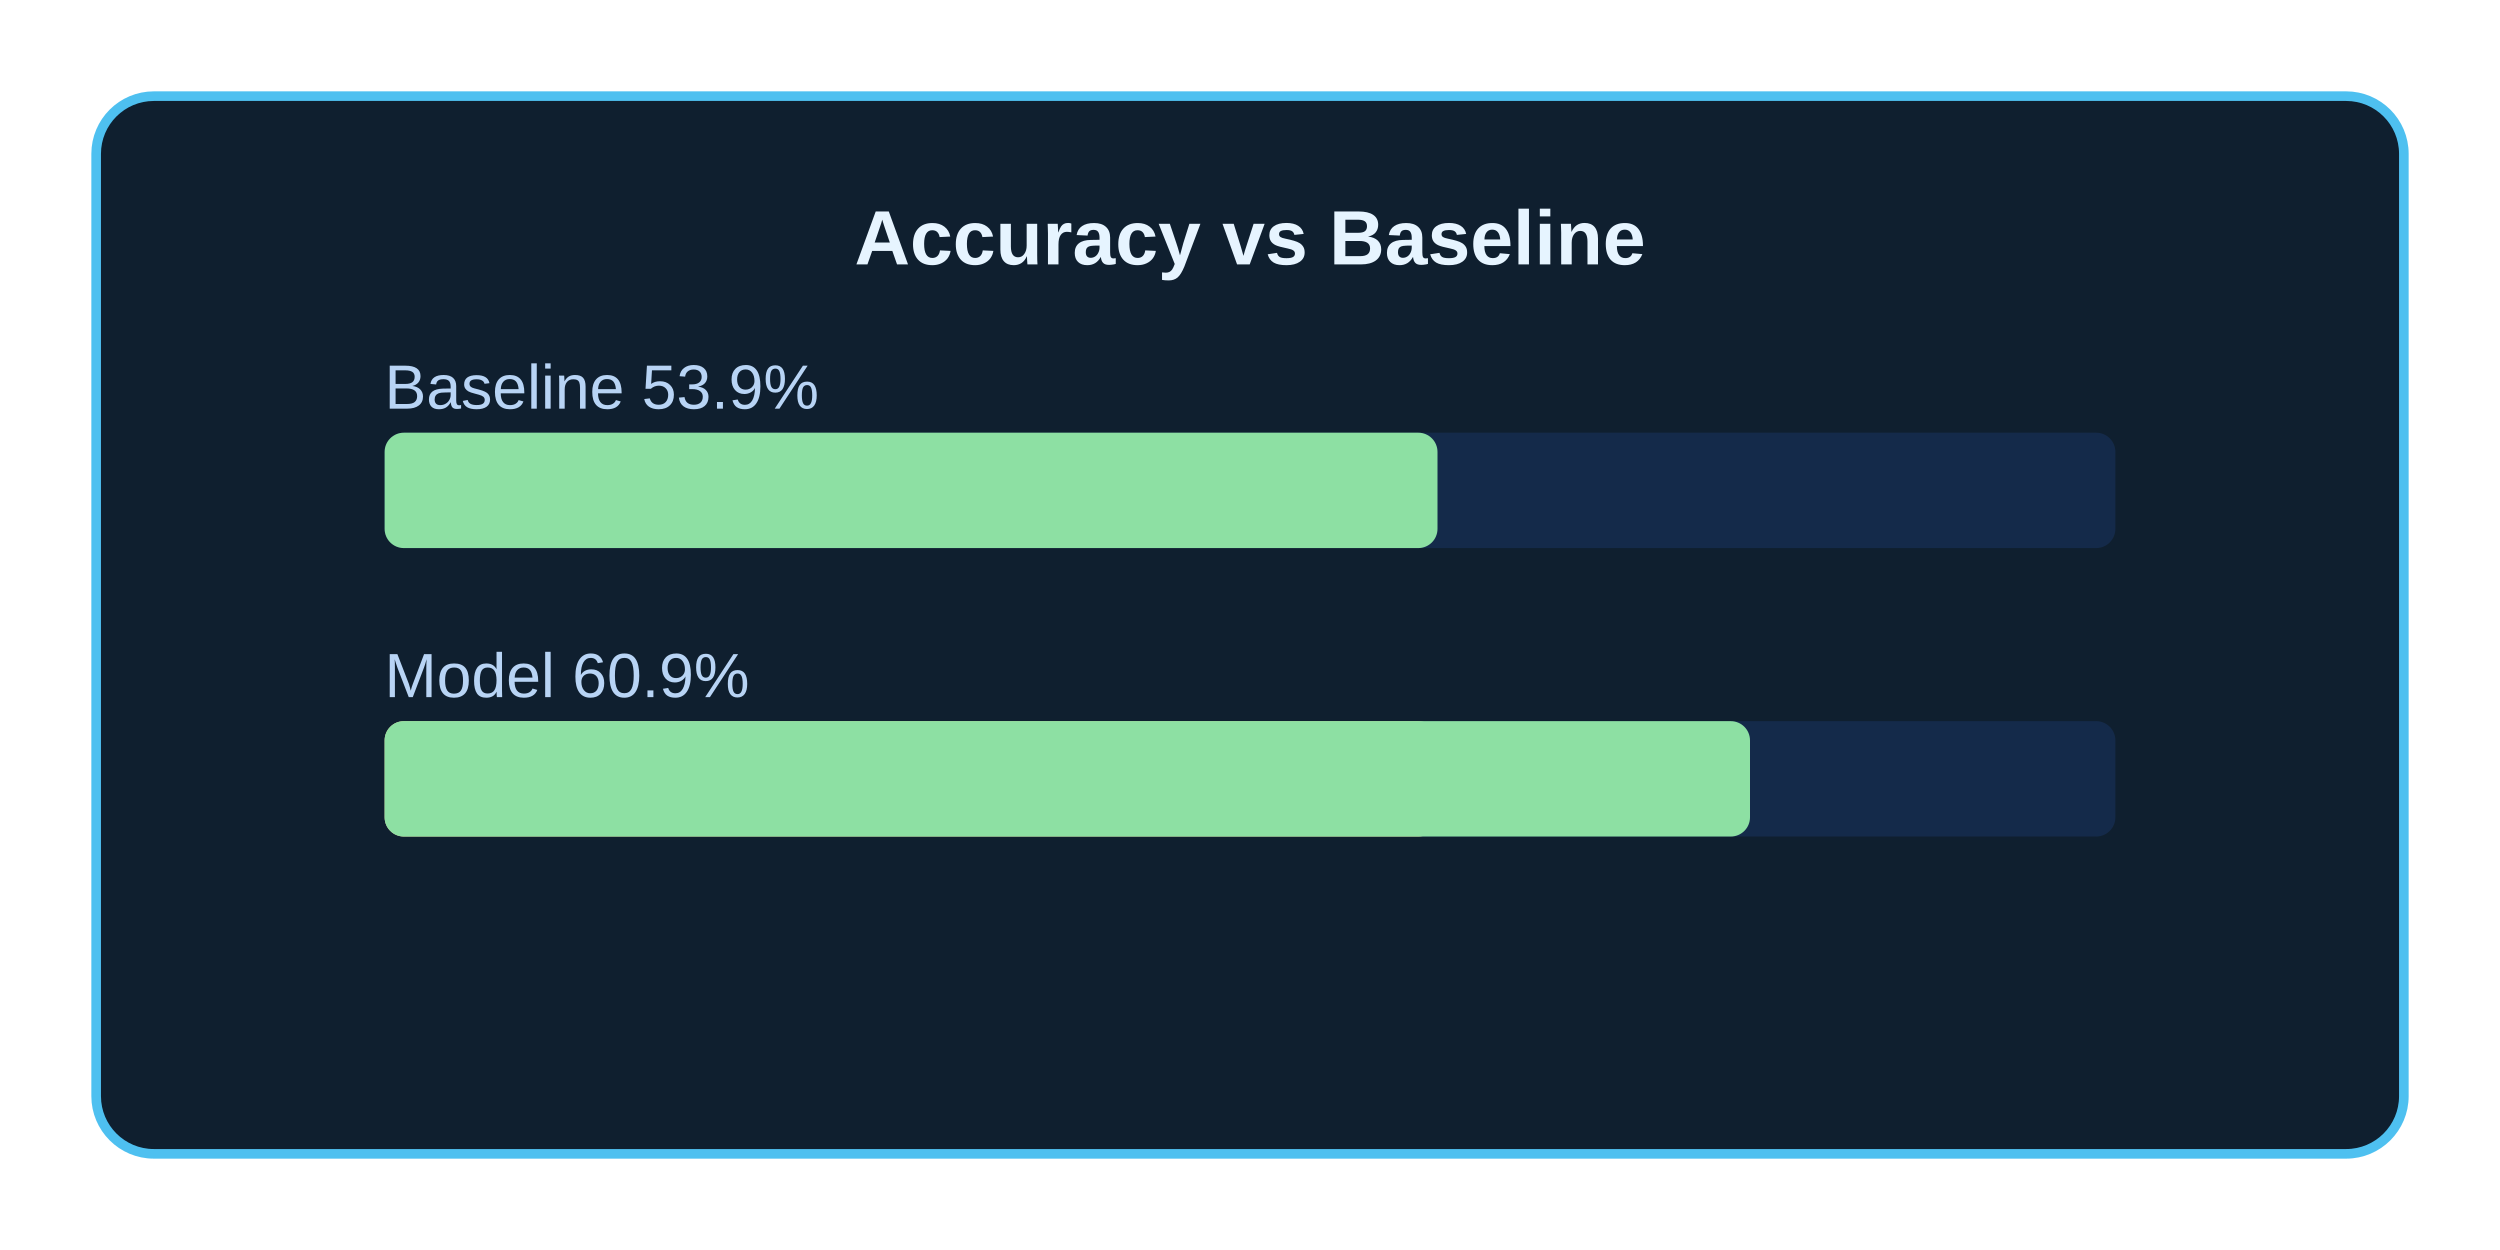
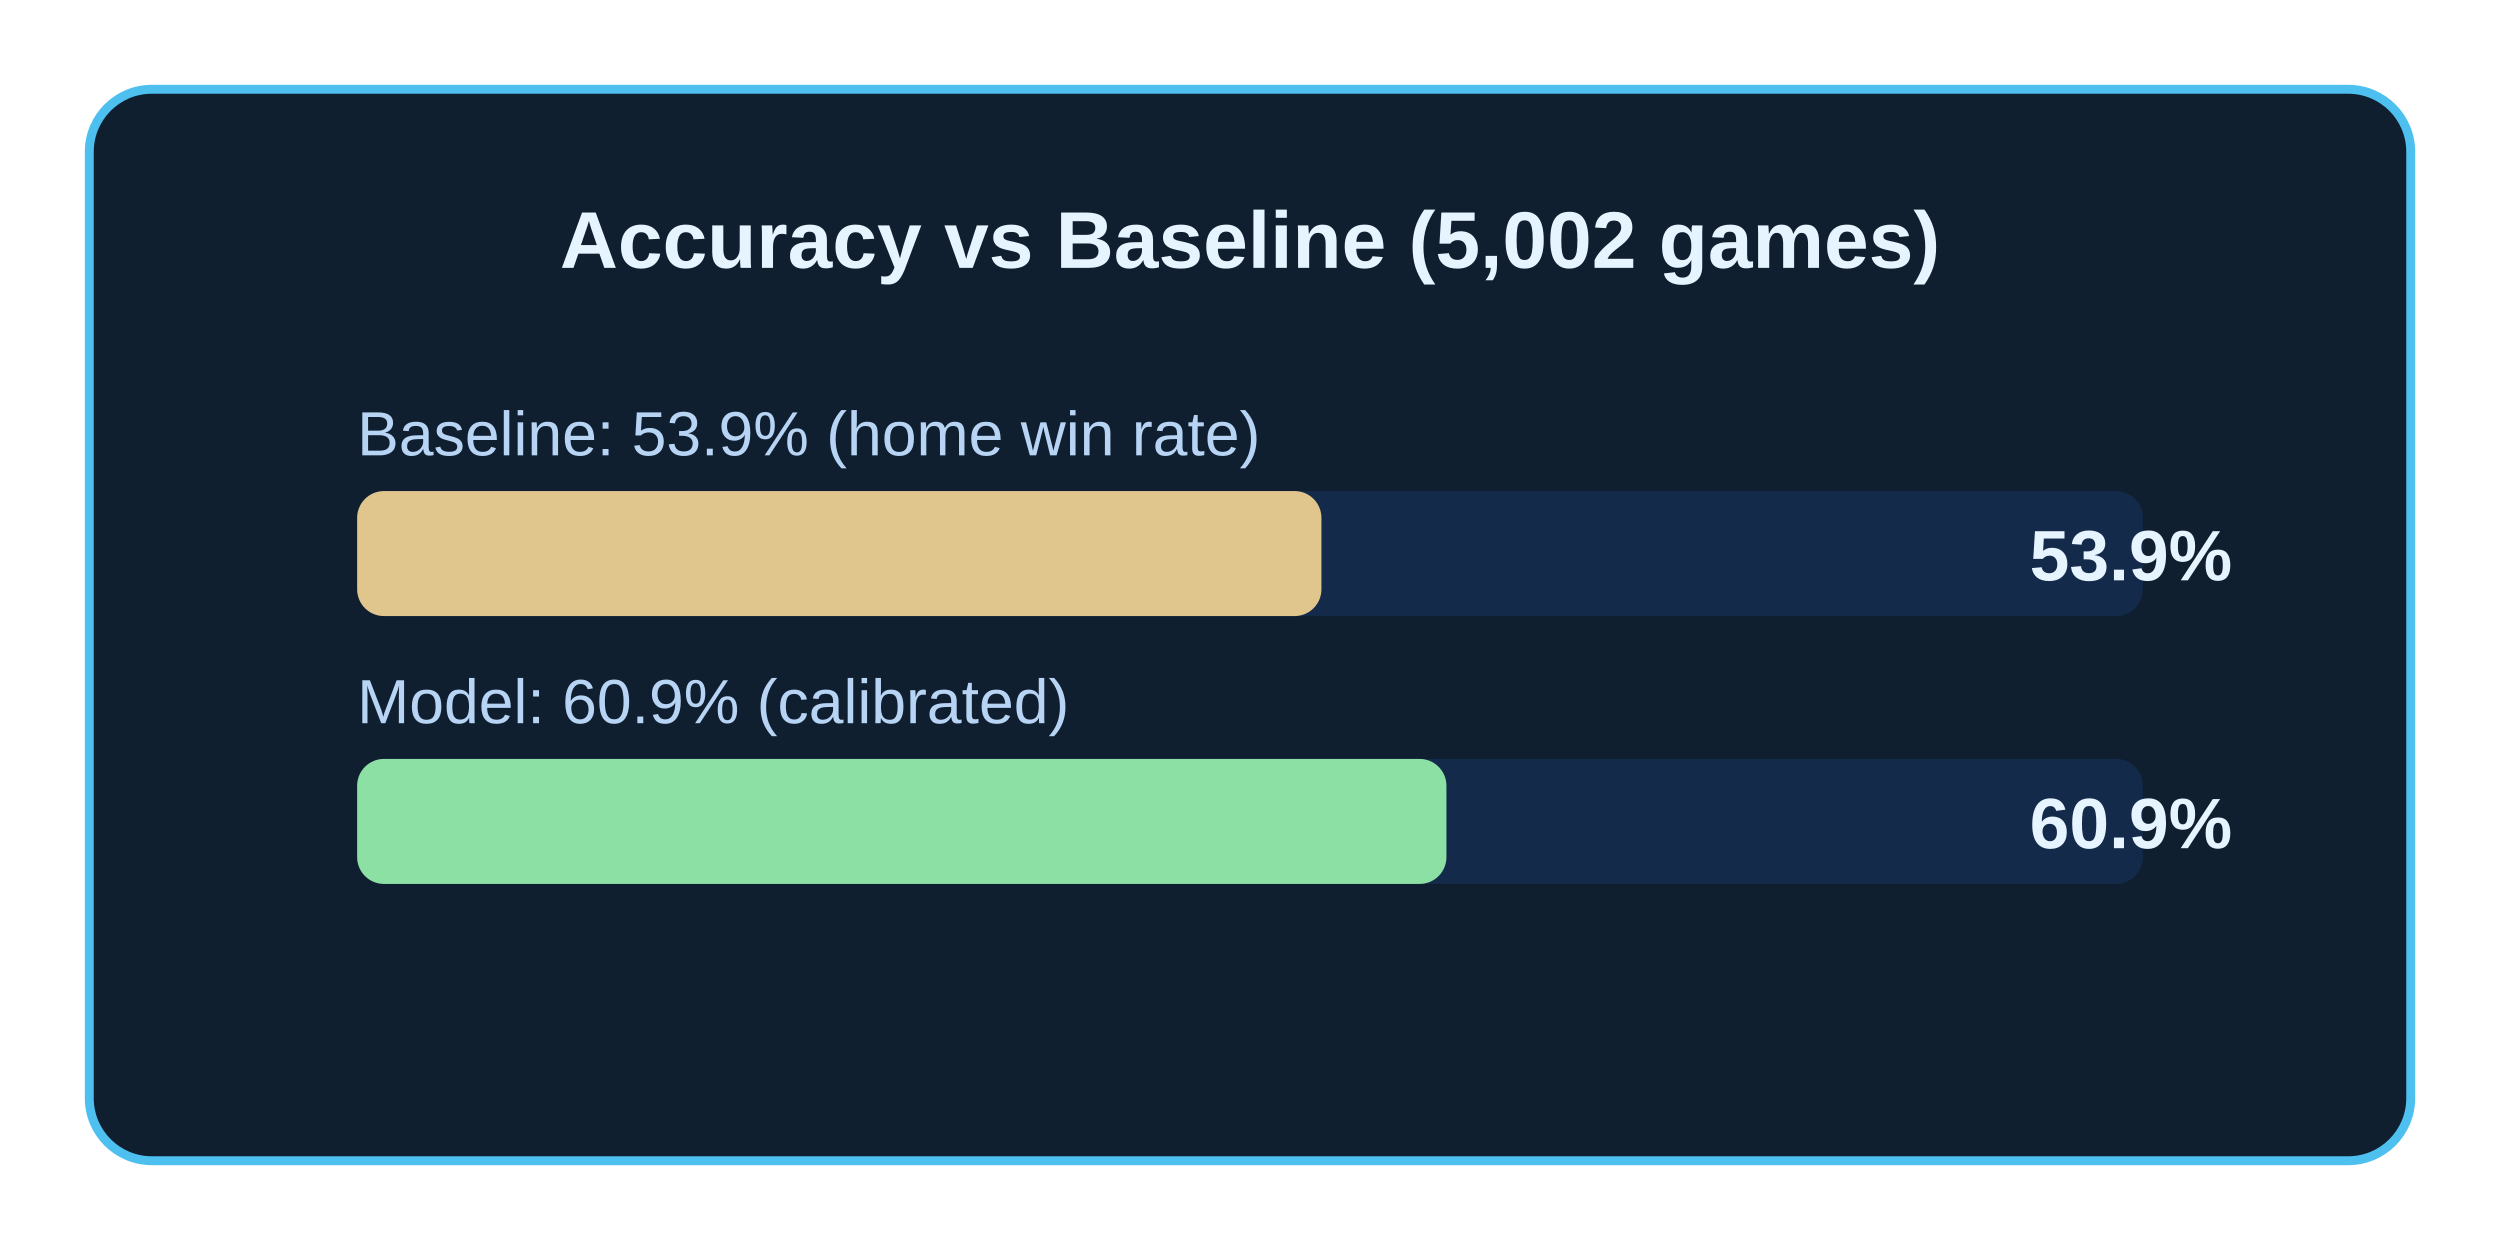
- <svg xmlns="http://www.w3.org/2000/svg" width="520" height="260" viewBox="0 0 520 260">
-   <style>.bg{fill:#0f1f2f;stroke:#4ec0f0;stroke-width:2;rx:12;ry:12;}.title{fill:#e6f4ff;font-family:'Helvetica Neue',Arial,sans-serif;font-size:16px;font-weight:700;}.barbg{fill:#142a4a;}.bar1{fill:#8de0a3;}.bar2{fill:#e0c68d;}.label{fill:#b8d4f5;font-family:'Helvetica Neue',Arial,sans-serif;font-size:13px;}</style>
-   <rect class="bg" x="20" y="20" width="480" height="220" />
-   <text class="title" x="260" y="55" text-anchor="middle">Accuracy vs Baseline</text>
-   <rect class="barbg" x="80" y="90" width="360" height="24" rx="4" />
-   <rect class="bar1" x="80" y="90" width="219" height="24" rx="4" />
-   <text class="label" x="80" y="85">Baseline 53.9%</text>
-   <rect class="barbg" x="80" y="150" width="360" height="24" rx="4" />
-   <rect class="bar2" x="80" y="150" width="219" height="24" rx="4" />
-   <rect class="bar1" x="80" y="150" width="284" height="24" rx="4" />
-   <text class="label" x="80" y="145">Model 60.9%</text>
+ <svg xmlns="http://www.w3.org/2000/svg" width="560" height="280" viewBox="0 0 560 280">
+   <style>
+     .bg { fill:#0f1f2f; stroke:#4ec0f0; stroke-width:2; rx:14; ry:14; }
+     .title { fill:#e6f4ff; font-family:'Helvetica Neue', Arial, sans-serif; font-size:18px; font-weight:700; }
+     .barbg { fill:#142a4a; }
+     .bar-base { fill:#e0c68d; }
+     .bar-model { fill:#8de0a3; }
+     .label { fill:#b8d4f5; font-family:'Helvetica Neue', Arial, sans-serif; font-size:14px; }
+     .value { fill:#e6f4ff; font-family:'Helvetica Neue', Arial, sans-serif; font-size:16px; font-weight:700; }
+   </style>
+   <rect class="bg" x="20" y="20" width="520" height="240" />
+   <text class="title" x="280" y="60" text-anchor="middle">Accuracy vs Baseline (5,002 games)</text>
+   <rect class="barbg" x="80" y="110" width="400" height="28" rx="6" />
+   <rect class="bar-base" x="80" y="110" width="216" height="28" rx="6" />
+   <text class="label" x="80" y="102">Baseline: 53.9% (home win rate)</text>
+   <text class="value" x="500" y="130" text-anchor="end">53.9%</text>
+   <rect class="barbg" x="80" y="170" width="400" height="28" rx="6" />
+   <rect class="bar-model" x="80" y="170" width="244" height="28" rx="6" />
+   <text class="label" x="80" y="162">Model: 60.9% (calibrated)</text>
+   <text class="value" x="500" y="190" text-anchor="end">60.9%</text>
</svg>
